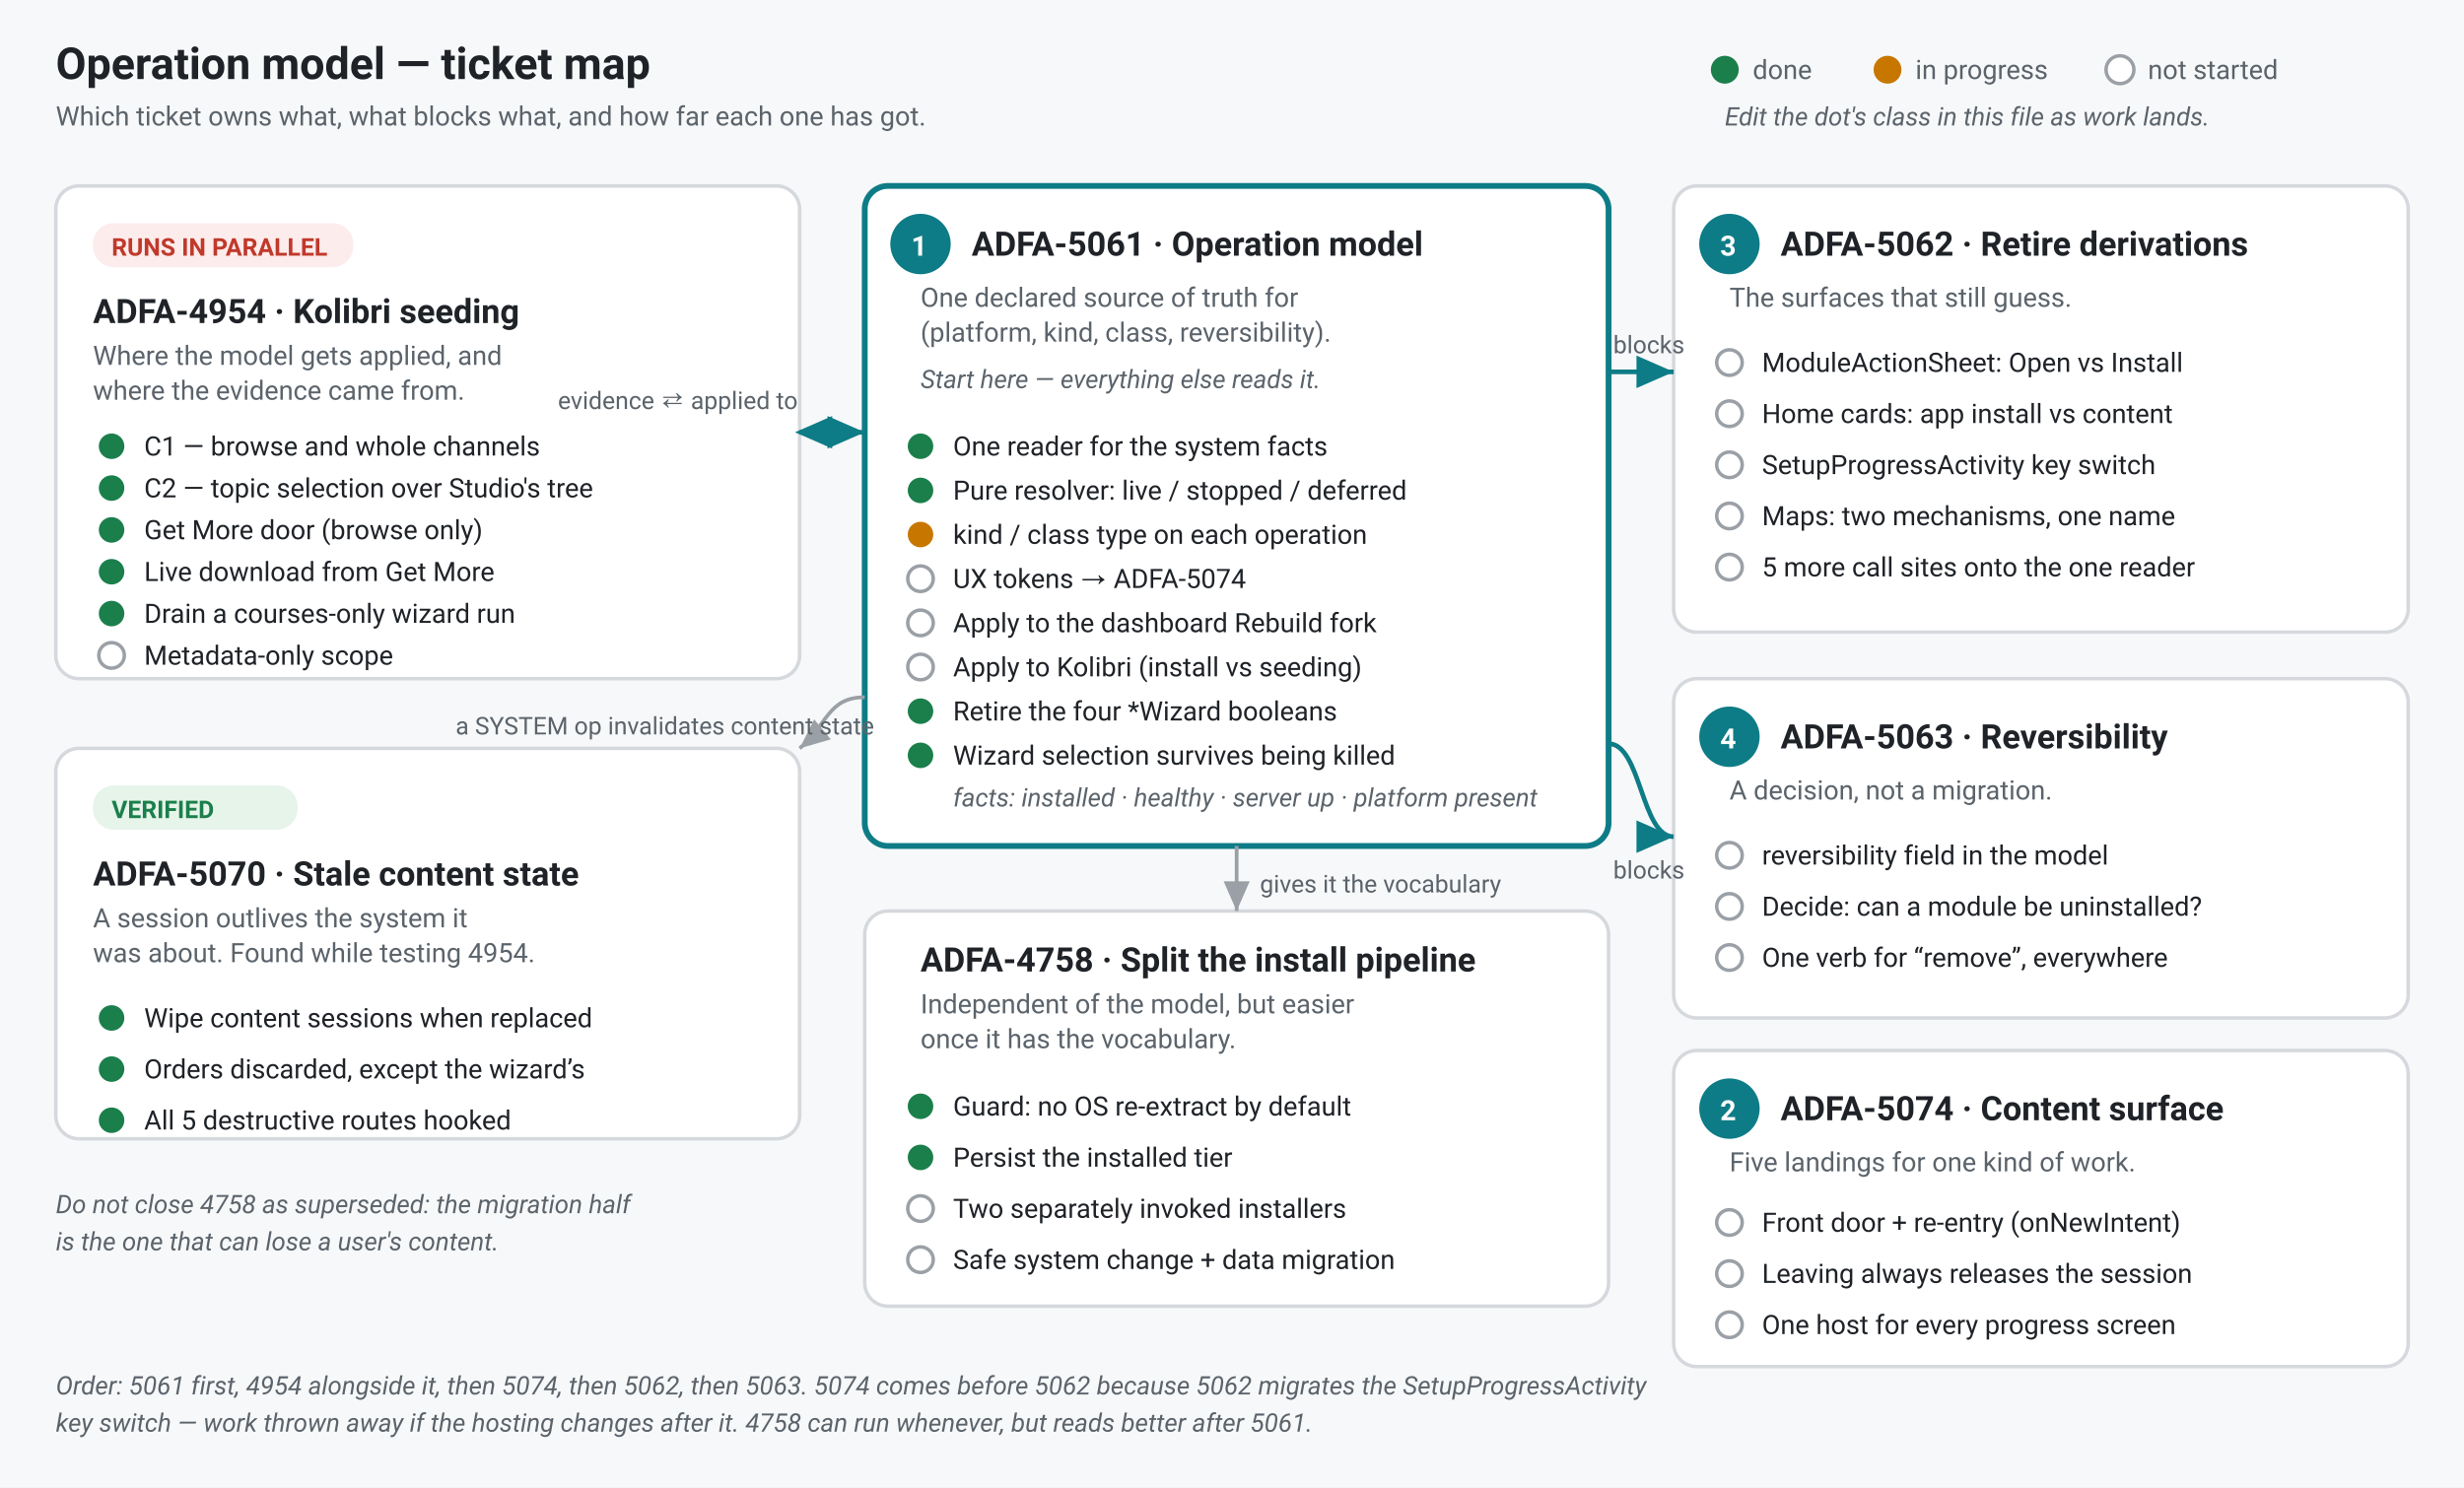
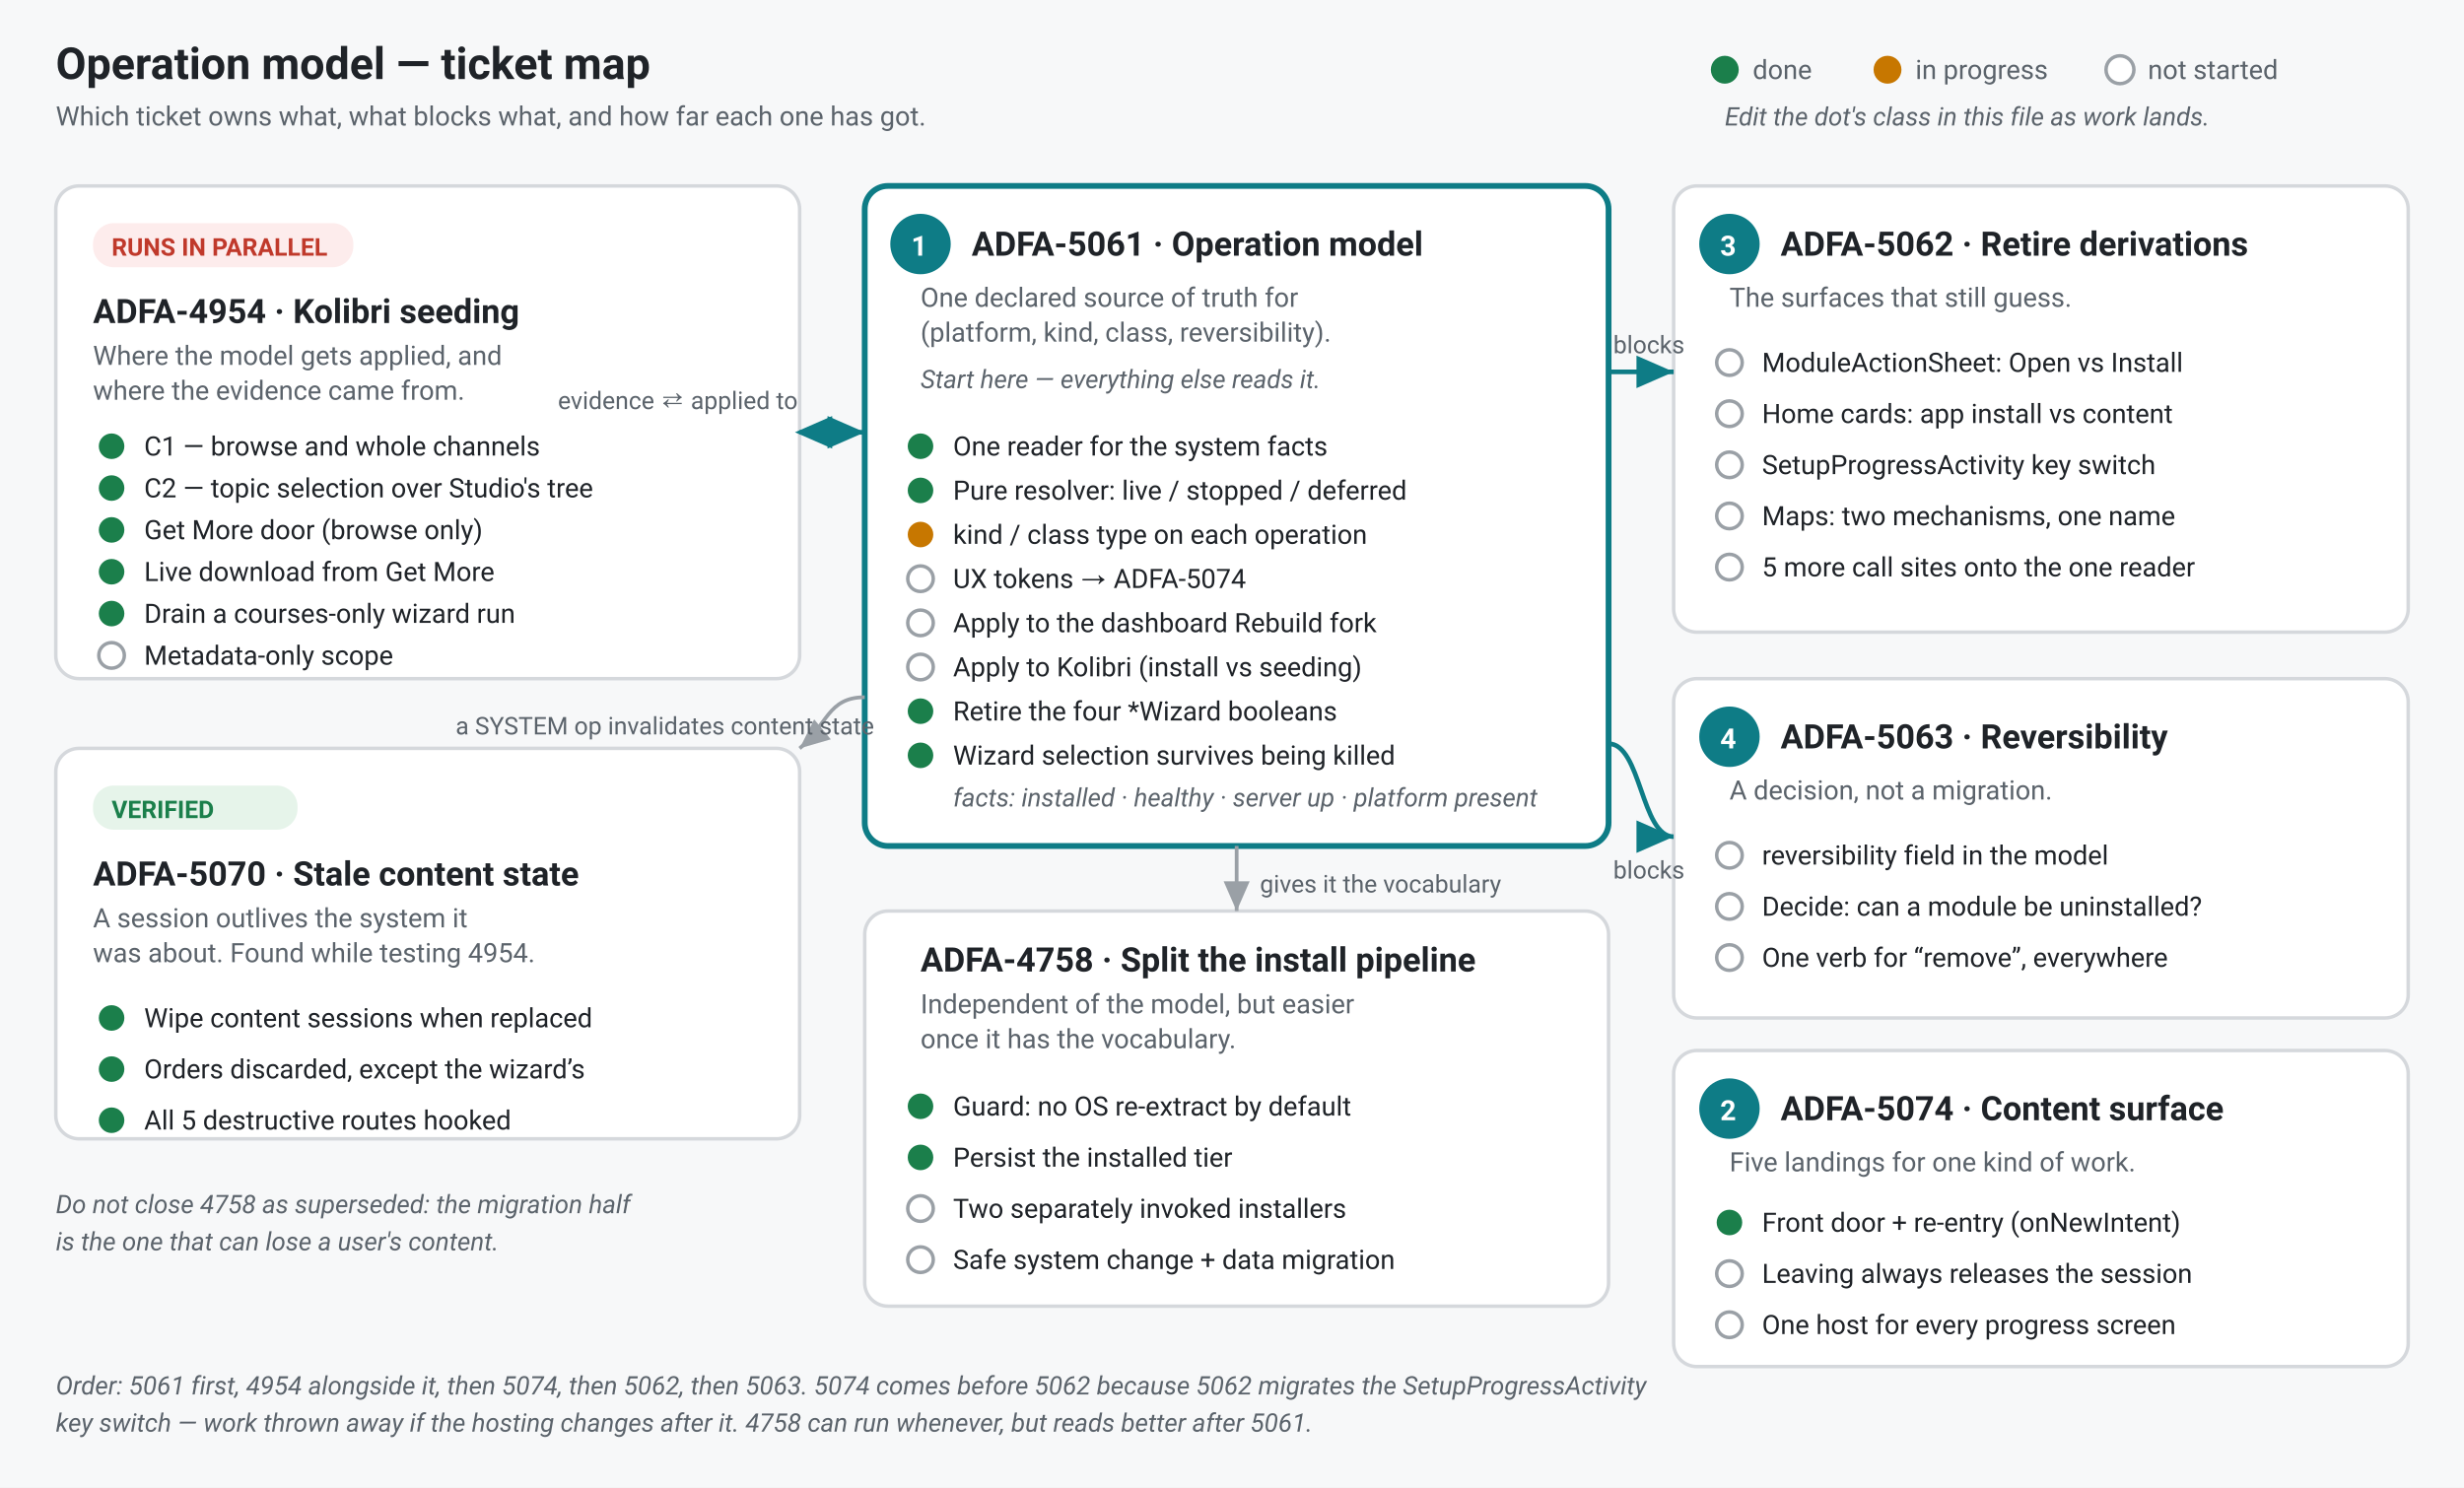
<svg xmlns="http://www.w3.org/2000/svg" viewBox="0 0 1060 640" width="1060" height="640" font-family="Segoe UI, Roboto, Helvetica, Arial, sans-serif">
  <style>
  .bg    { fill: #F7F8F9; }
  .card  { fill: #FFFFFF; stroke: #D5D8DC; stroke-width: 1.5; rx: 10; }
  .card-hi { fill: #FFFFFF; stroke: #0E7C86; stroke-width: 2.5; rx: 10; }
  .h1    { font-size: 19px; font-weight: 700; fill: #1F2328; }
  .h2    { font-size: 14.5px; font-weight: 700; fill: #1F2328; }
  .sub   { font-size: 11.5px; fill: #5B636B; }
  .item  { font-size: 11.5px; fill: #1F2328; }
  .note  { font-size: 11px; fill: #5B636B; font-style: italic; }
  .lnk   { stroke: #9AA0A6; stroke-width: 1.6; fill: none; }
  .lnk-hi{ stroke: #0E7C86; stroke-width: 2; fill: none; }
  .lnklbl{ font-size: 10.5px; fill: #5B636B; }

  /* ---- the three states: change an item's class to move it ---- */
  .s-done { fill: #1B7F4B; stroke: none; }
  .s-doing{ fill: #C77700; stroke: none; }
  .s-todo { fill: #FFFFFF; stroke: #9AA0A6; stroke-width: 1.5; }

  .badge  { fill: #0E7C86; }
  .badgetx{ font-size: 12px; font-weight: 700; fill: #FFFFFF; }
  .chip   { rx: 9; }
  .chiptx { font-size: 10.5px; font-weight: 700; }
</style>
  <defs>
    <marker id="arw" markerWidth="9" markerHeight="9" refX="8" refY="4.5" orient="auto">
      <path d="M0,1 L8,4.5 L0,8 Z" fill="#9AA0A6" />
    </marker>
    <marker id="arwhi" markerWidth="9" markerHeight="9" refX="8" refY="4.5" orient="auto">
      <path d="M0,1 L8,4.5 L0,8 Z" fill="#0E7C86" />
    </marker>
    <marker id="arwhiS" markerWidth="9" markerHeight="9" refX="1" refY="4.5" orient="auto">
      <path d="M8,1 L0,4.5 L8,8 Z" fill="#0E7C86" />
    </marker>
  </defs>
  <rect class="bg" x="0" y="0" width="1060" height="640" />
  <text class="h1" x="24" y="34">Operation model — ticket map</text>
  <text class="sub" x="24" y="54">Which ticket owns what, what blocks what, and how far each one has got.</text>
  <circle class="s-done" cx="742" cy="30" r="6" />
  <text class="sub" x="754" y="34">done</text>
  <circle class="s-doing" cx="812" cy="30" r="6" />
  <text class="sub" x="824" y="34">in progress</text>
  <circle class="s-todo" cx="912" cy="30" r="6" />
  <text class="sub" x="924" y="34">not started</text>
  <text class="note" x="742" y="54">Edit the dot's class in this file as work lands.</text>
  <rect class="card" x="24" y="80" width="320" height="212" />
  <rect class="chip" x="40" y="96" width="112" height="19" fill="#FDECEC" stroke="none" />
  <text class="chiptx" x="48" y="110" fill="#C0392B">RUNS IN PARALLEL</text>
  <text class="h2" x="40" y="139">ADFA-4954 · Kolibri seeding</text>
  <text class="sub" x="40" y="157">Where the model gets applied, and</text>
  <text class="sub" x="40" y="172">where the evidence came from.</text>
  <circle class="s-done" cx="48" cy="192" r="5.5" />
  <text class="item" x="62" y="196">C1 — browse and whole channels</text>
  <circle class="s-done" cx="48" cy="210" r="5.5" />
  <text class="item" x="62" y="214">C2 — topic selection over Studio's tree</text>
  <circle class="s-done" cx="48" cy="228" r="5.5" />
  <text class="item" x="62" y="232">Get More door (browse only)</text>
  <circle class="s-done" cx="48" cy="246" r="5.5" />
  <text class="item" x="62" y="250">Live download from Get More</text>
  <circle class="s-done" cx="48" cy="264" r="5.5" />
  <text class="item" x="62" y="268">Drain a courses-only wizard run</text>
  <circle class="s-todo" cx="48" cy="282" r="5.5" />
  <text class="item" x="62" y="286">Metadata-only scope</text>
  <rect class="card" x="24" y="322" width="320" height="168" />
  <rect class="chip" x="40" y="338" width="88" height="19" fill="#E6F4EA" stroke="none" />
  <text class="chiptx" x="48" y="352" fill="#1B7F4B">VERIFIED</text>
  <text class="h2" x="40" y="381">ADFA-5070 · Stale content state</text>
  <text class="sub" x="40" y="399">A session outlives the system it</text>
  <text class="sub" x="40" y="414">was about. Found while testing 4954.</text>
  <circle class="s-done" cx="48" cy="438" r="5.5" />
  <text class="item" x="62" y="442">Wipe content sessions when replaced</text>
  <circle class="s-done" cx="48" cy="460" r="5.5" />
  <text class="item" x="62" y="464">Orders discarded, except the wizard’s</text>
  <circle class="s-done" cx="48" cy="482" r="5.5" />
  <text class="item" x="62" y="486">All 5 destructive routes hooked</text>
  <rect class="card-hi" x="372" y="80" width="320" height="284" />
  <circle class="badge" cx="396" cy="105" r="13" />
  <text class="badgetx" x="392" y="110">1</text>
  <text class="h2" x="418" y="110">ADFA-5061 · Operation model</text>
  <text class="sub" x="396" y="132">One declared source of truth for</text>
  <text class="sub" x="396" y="147">(platform, kind, class, reversibility).</text>
  <text class="note" x="396" y="167">Start here — everything else reads it.</text>
  <circle class="s-done" cx="396" cy="192" r="5.5" />
  <text class="item" x="410" y="196">One reader for the system facts</text>
  <circle class="s-done" cx="396" cy="211" r="5.5" />
  <text class="item" x="410" y="215">Pure resolver: live / stopped / deferred</text>
  <circle class="s-doing" cx="396" cy="230" r="5.5" />
  <text class="item" x="410" y="234">kind / class type on each operation</text>
  <circle class="s-todo" cx="396" cy="249" r="5.5" />
  <text class="item" x="410" y="253">UX tokens → ADFA-5074</text>
  <circle class="s-todo" cx="396" cy="268" r="5.5" />
  <text class="item" x="410" y="272">Apply to the dashboard Rebuild fork</text>
  <circle class="s-todo" cx="396" cy="287" r="5.5" />
  <text class="item" x="410" y="291">Apply to Kolibri (install vs seeding)</text>
  <circle class="s-done" cx="396" cy="306" r="5.5" />
  <text class="item" x="410" y="310">Retire the four *Wizard booleans</text>
  <circle class="s-done" cx="396" cy="325" r="5.5" />
  <text class="item" x="410" y="329">Wizard selection survives being killed</text>
  <text class="note" x="410" y="347">facts: installed · healthy · server up · platform present</text>
  <rect class="card" x="720" y="80" width="316" height="192" />
  <circle class="badge" cx="744" cy="105" r="13" />
  <text class="badgetx" x="740" y="110">3</text>
  <text class="h2" x="766" y="110">ADFA-5062 · Retire derivations</text>
  <text class="sub" x="744" y="132">The surfaces that still guess.</text>
  <circle class="s-todo" cx="744" cy="156" r="5.5" />
  <text class="item" x="758" y="160">ModuleActionSheet: Open vs Install</text>
  <circle class="s-todo" cx="744" cy="178" r="5.5" />
  <text class="item" x="758" y="182">Home cards: app install vs content</text>
  <circle class="s-todo" cx="744" cy="200" r="5.5" />
  <text class="item" x="758" y="204">SetupProgressActivity key switch</text>
  <circle class="s-todo" cx="744" cy="222" r="5.5" />
  <text class="item" x="758" y="226">Maps: two mechanisms, one name</text>
  <circle class="s-todo" cx="744" cy="244" r="5.5" />
  <text class="item" x="758" y="248">5 more call sites onto the one reader</text>
  <rect class="card" x="720" y="292" width="316" height="146" />
  <circle class="badge" cx="744" cy="317" r="13" />
  <text class="badgetx" x="740" y="322">4</text>
  <text class="h2" x="766" y="322">ADFA-5063 · Reversibility</text>
  <text class="sub" x="744" y="344">A decision, not a migration.</text>
  <circle class="s-todo" cx="744" cy="368" r="5.5" />
  <text class="item" x="758" y="372">reversibility field in the model</text>
  <circle class="s-todo" cx="744" cy="390" r="5.5" />
  <text class="item" x="758" y="394">Decide: can a module be uninstalled?</text>
  <circle class="s-todo" cx="744" cy="412" r="5.5" />
  <text class="item" x="758" y="416">One verb for “remove”, everywhere</text>
  <rect class="card" x="372" y="392" width="320" height="170" />
  <text class="h2" x="396" y="418">ADFA-4758 · Split the install pipeline</text>
  <text class="sub" x="396" y="436">Independent of the model, but easier</text>
  <text class="sub" x="396" y="451">once it has the vocabulary.</text>
  <circle class="s-done" cx="396" cy="476" r="5.5" />
  <text class="item" x="410" y="480">Guard: no OS re-extract by default</text>
  <circle class="s-done" cx="396" cy="498" r="5.5" />
  <text class="item" x="410" y="502">Persist the installed tier</text>
  <circle class="s-todo" cx="396" cy="520" r="5.5" />
  <text class="item" x="410" y="524">Two separately invoked installers</text>
  <circle class="s-todo" cx="396" cy="542" r="5.5" />
  <text class="item" x="410" y="546">Safe system change + data migration</text>
  <rect class="card" x="720" y="452" width="316" height="136" />
  <circle class="badge" cx="744" cy="477" r="13" />
  <text class="badgetx" x="740" y="482">2</text>
  <text class="h2" x="766" y="482">ADFA-5074 · Content surface</text>
  <text class="sub" x="744" y="504">Five landings for one kind of work.</text>
-   <circle class="s-todo" cx="744" cy="526" r="5.5" />
+   <circle class="s-done" cx="744" cy="526" r="5.5" />
  <text class="item" x="758" y="530">Front door + re-entry (onNewIntent)</text>
  <circle class="s-todo" cx="744" cy="548" r="5.5" />
  <text class="item" x="758" y="552">Leaving always releases the session</text>
  <circle class="s-todo" cx="744" cy="570" r="5.5" />
  <text class="item" x="758" y="574">One host for every progress screen</text>
  <text class="note" x="24" y="522">Do not close 4758 as superseded: the migration half</text>
  <text class="note" x="24" y="538">is the one that can lose a user's content.</text>
  <path class="lnk-hi" d="M344,186 L372,186" marker-end="url(#arwhi)" marker-start="url(#arwhiS)" />
  <text class="lnklbl" x="240" y="176">evidence ⇄ applied to</text>
  <path class="lnk-hi" d="M692,160 L720,160" marker-end="url(#arwhi)" />
  <text class="lnklbl" x="694" y="152">blocks</text>
  <path class="lnk-hi" d="M692,320 C706,320 706,360 720,360" marker-end="url(#arwhi)" />
  <text class="lnklbl" x="694" y="378">blocks</text>
  <path class="lnk" d="M532,364 L532,392" marker-end="url(#arw)" />
  <text class="lnklbl" x="542" y="384">gives it the vocabulary</text>
  <path class="lnk" d="M372,300 C356,300 356,312 344,322" marker-end="url(#arw)" />
  <text class="lnklbl" x="196" y="316">a SYSTEM op invalidates content state</text>
  <text class="note" x="24" y="600">Order: 5061 first, 4954 alongside it, then 5074, then 5062, then 5063. 5074 comes before 5062 because 5062 migrates the SetupProgressActivity</text>
  <text class="note" x="24" y="616">key switch — work thrown away if the hosting changes after it. 4758 can run whenever, but reads better after 5061.</text>
</svg>
